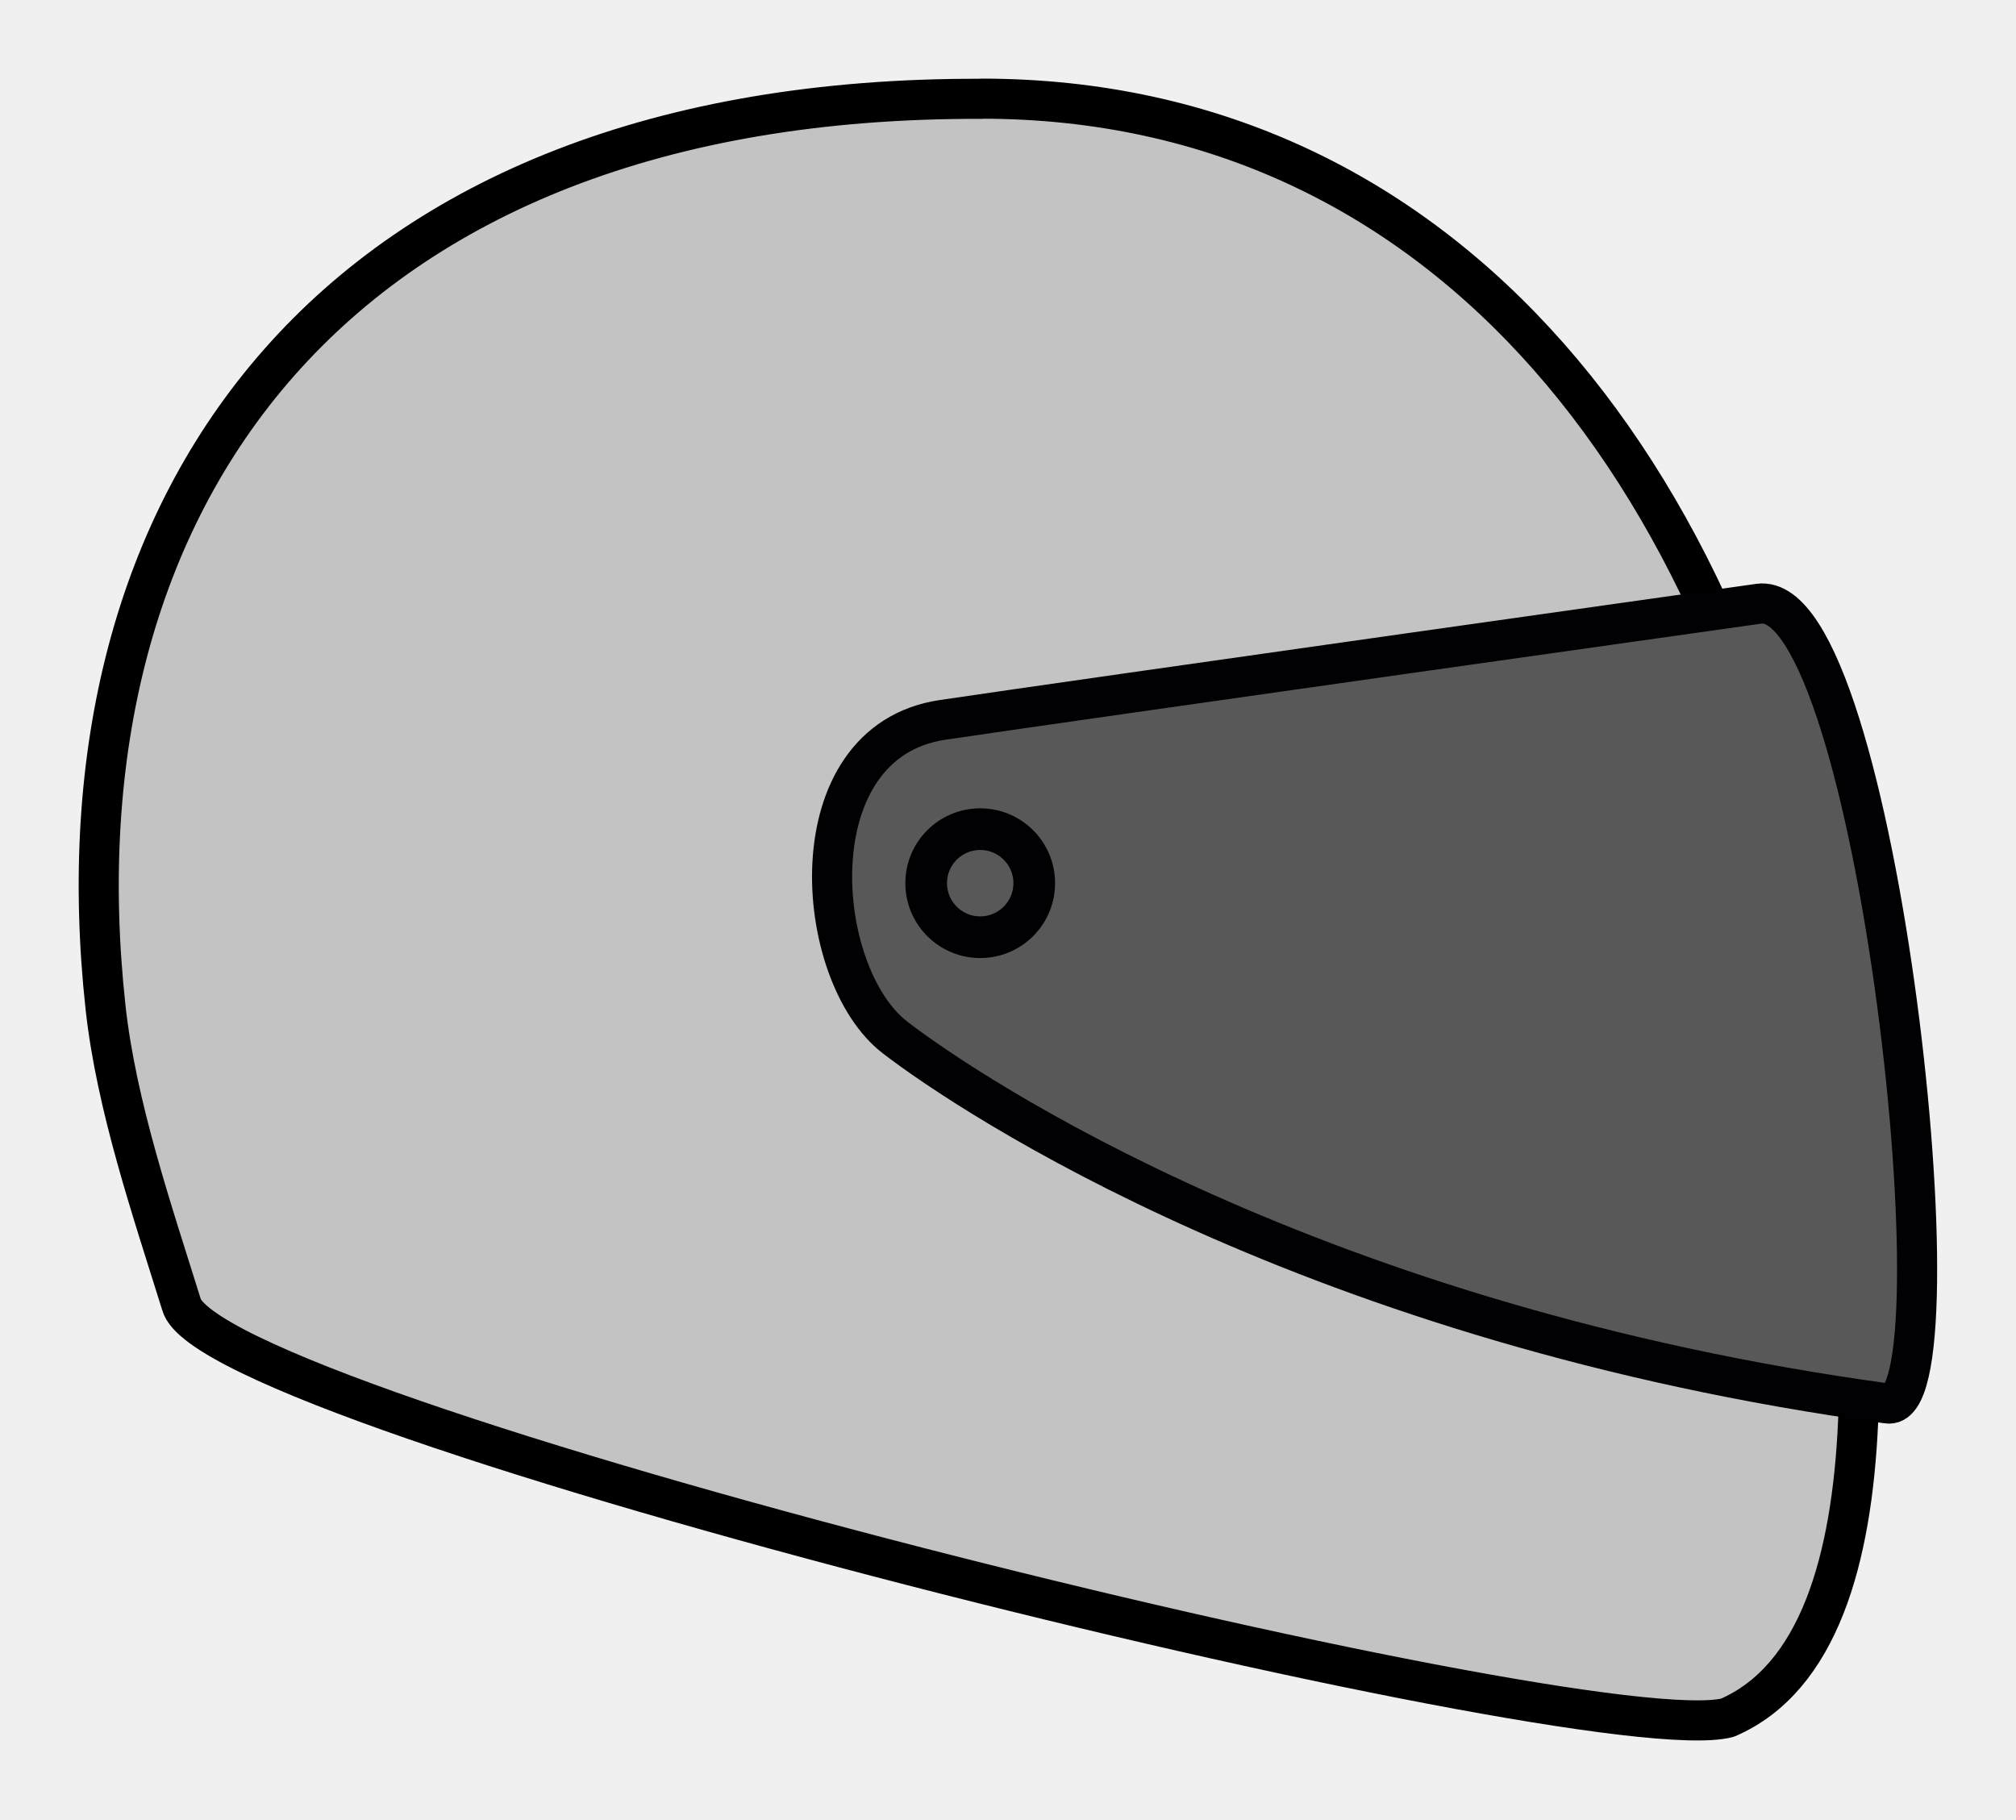
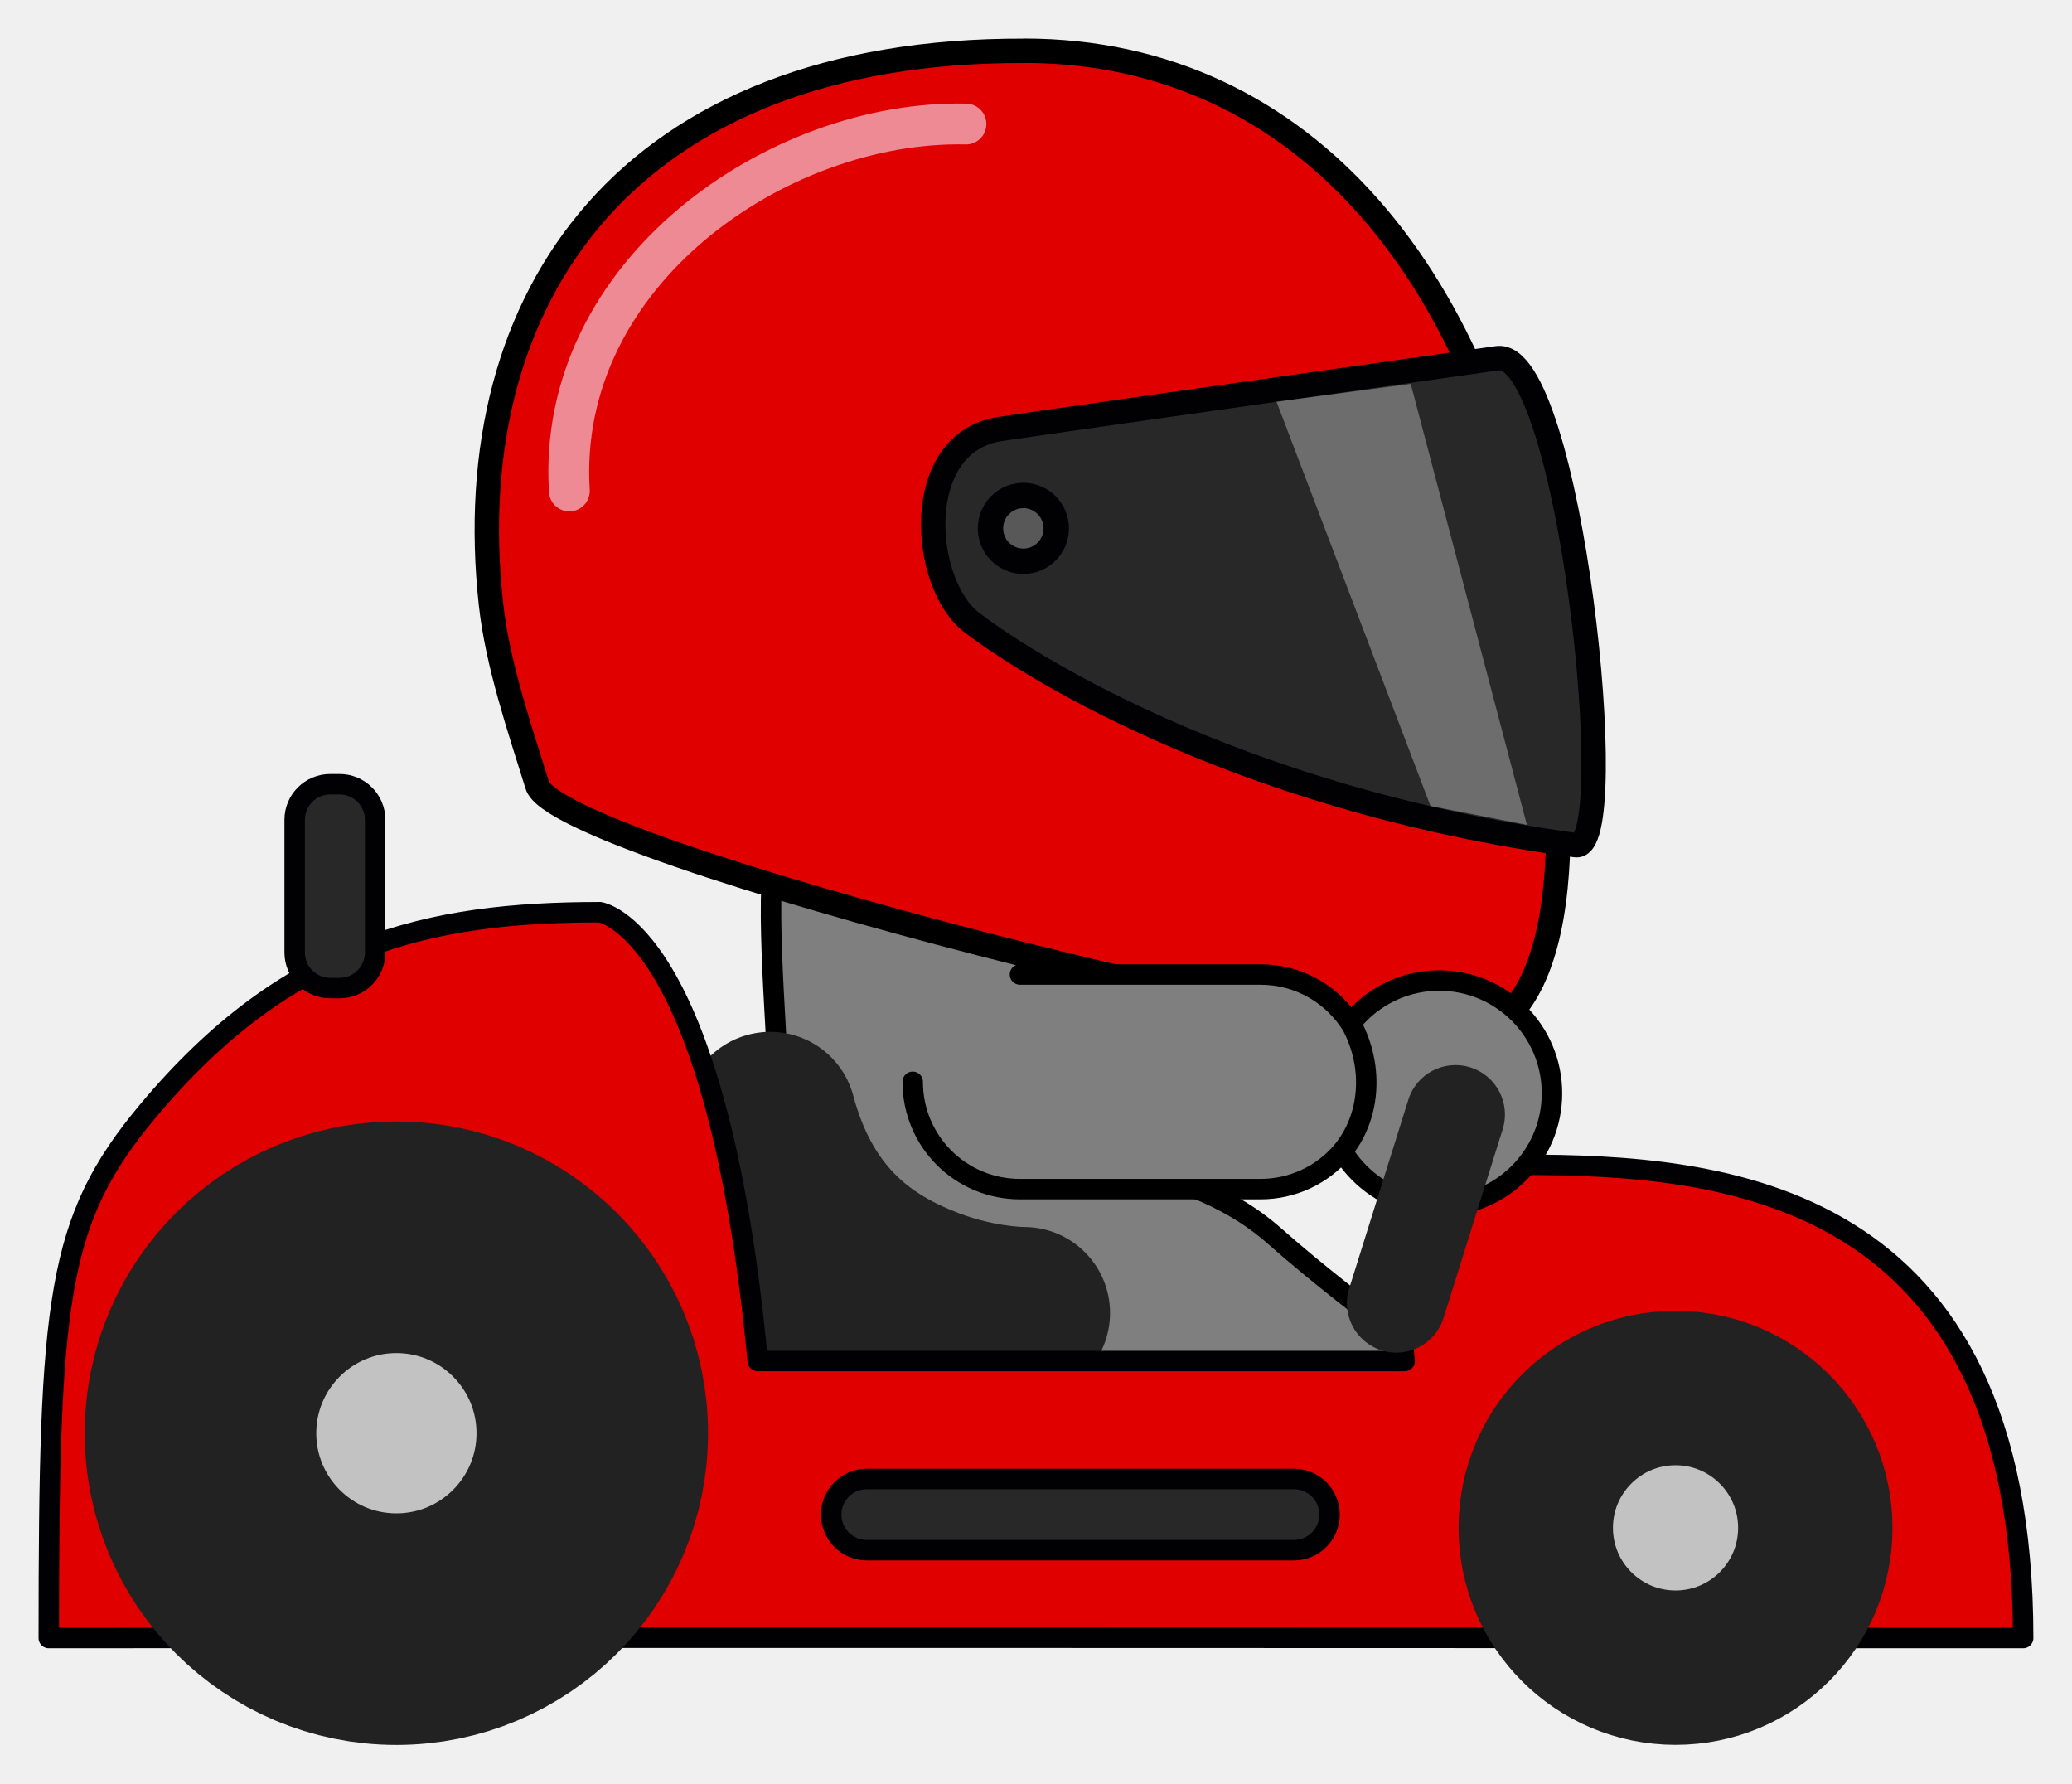
- <svg xmlns="http://www.w3.org/2000/svg" width="25.594mm" height="23.103mm" viewBox="-1 -1 25.594 23.103" version="1.1" id="svg5453">
+ <svg xmlns="http://www.w3.org/2000/svg" width="26.847mm" height="23.103mm" viewBox="-1 -1 26.847 23.103" version="1.1" id="svg5453">
  <defs id="defs5450" />
-   <g id="layer1" transform="translate(-73.97383,-135.2324)">
-     <path id="path10054" style="fill:#c3c3c3;fill-opacity:1;stroke:#000000;stroke-width:0.509;stroke-linejoin:round;stroke-dasharray:none;stroke-opacity:1" d="m 85.436,135.487 c -8.235,-0.029 -11.828,5.098 -11.122,11.538 0.137,1.248 0.591,2.574 0.962,3.764 0.352,1.392 17.84,5.713 19.629,5.251 2.316,-0.999 1.689,-6.035 1.251,-8.947 -1.013,-6.743 -4.8,-11.607 -10.72,-11.608 z" />
-     <path style="fill:#585858;fill-opacity:1;stroke:#010002;stroke-width:0.509;stroke-linejoin:round;stroke-dasharray:none;stroke-opacity:1" d="m 95.305,141.897 c 0,0 -8.489,1.197 -10.365,1.475 -1.876,0.278 -1.651,3.227 -0.602,4.033 0.96,0.738 5.337,3.656 12.594,4.645 1.001,0.18 -0.125,-10.356 -1.628,-10.153 z" id="path13295" />
-     <circle style="fill:#585858;fill-opacity:1;stroke:#010002;stroke-width:0.529;stroke-linejoin:round;stroke-dasharray:none;stroke-opacity:1" id="path14087" cx="85.418" cy="145.445" r="0.686" />
+   <g id="layer1" transform="translate(-73.79193,-136.2324)">
+     <g id="g2796" transform="translate(0.5000006,0.5001149)">
+       <path id="path1743" style="fill:#7f7f7f;fill-opacity:1;stroke:#000000;stroke-width:0.265;stroke-linecap:round;stroke-linejoin:round;stroke-dasharray:none;stroke-opacity:1" d="m 85.535,149.771 c 0,0 1.998,-0.154 3.271,0.973 1.162,1.029 2.64,1.98 2.505,2.218 -0.5,0.886 -5.911,0.814 -7.001,0.814 -1.611,0 -1.944,-3.556 -1.944,-5.167 0,-0.494 -0.2,-2.58 0.017,-2.987 0.49,-0.922 6.602,2.311 7.718,2.311 1.611,0 -4.65,-1.167 -4.605,0.443 z" />
+       <g id="path1024">
+         <path style="color:#000000;fill:#c2c2c2;stroke-width:3;stroke-linecap:round;stroke-linejoin:round;-inkscape-stroke:none" d="m 82.325,148.308 0.376,3.406 h 4.09 c 0,0 -3.543,0.043 -4.466,-3.406 z" id="path1028" />
+         <path style="color:#000000;fill:#222222;stroke-width:0.742;stroke-linecap:round;stroke-linejoin:round;-inkscape-stroke:none" d="m 82.065,148.118 a 1.114,1.114 0 0 0 -0.901,1.215 l 0.28,2.529 a 1.114,1.114 0 0 0 1.106,0.992 h 3.037 v -0.003 c 8.7e-5,0 0.013,0.003 0.013,0.003 a 1.114,1.114 0 0 0 -0.013,-2.227 h -0.013 c 0,0 -0.436,0.001 -0.957,-0.218 -0.521,-0.219 -1.02,-0.551 -1.27,-1.486 a 1.114,1.114 0 0 0 -1.282,-0.805 z" id="path1030" />
+       </g>
+       <path id="path1177" style="fill:#e10000;fill-opacity:1;stroke:#010002;stroke-width:0.265;stroke-linecap:round;stroke-linejoin:round;stroke-dasharray:none;stroke-opacity:1" d="m 80.061,146.549 c -2.205,0 -4.044,0.41 -5.855,2.578 -1.182,1.415 -1.282,2.427 -1.282,6.824 8.374,-0.009 17.116,-7.9e-4 25.582,0 0,-5.836 -3.896,-6.13 -6.499,-6.13 0,0 -1.787,-0.04 -1.515,2.542 h -8.382 c -0.532,-5.628 -2.05,-5.815 -2.05,-5.815 z" />
+       <g id="g293" transform="matrix(0.6212386,0,0,0.6212386,32.48671,51.22082)">
+         <path id="path10054" style="fill:#e10000;fill-opacity:1;stroke:#000000;stroke-width:0.509;stroke-linejoin:round;stroke-dasharray:none;stroke-opacity:1" d="m 85.436,135.487 c -8.235,-0.029 -11.828,5.098 -11.122,11.538 0.137,1.248 0.591,2.574 0.962,3.764 0.352,1.392 17.84,5.713 19.629,5.251 2.316,-0.999 1.689,-6.035 1.251,-8.947 -1.013,-6.743 -4.8,-11.607 -10.72,-11.608 z" />
+         <path style="fill:#282828;fill-opacity:1;stroke:#010002;stroke-width:0.509;stroke-linejoin:round;stroke-dasharray:none;stroke-opacity:1" d="m 95.305,141.897 c 0,0 -8.489,1.197 -10.365,1.475 -1.876,0.278 -1.651,3.227 -0.602,4.033 0.96,0.738 5.337,3.656 12.594,4.645 1.001,0.18 -0.125,-10.356 -1.628,-10.153 z" id="path13295" />
+         <circle style="fill:#585858;fill-opacity:1;stroke:#010002;stroke-width:0.529;stroke-linejoin:round;stroke-dasharray:none;stroke-opacity:1" id="path14087" cx="85.418" cy="145.445" r="0.686" />
+       </g>
+       <circle style="fill:#7f7f7f;fill-opacity:1;stroke:#000000;stroke-width:0.265;stroke-linecap:round;stroke-linejoin:round;stroke-dasharray:none;stroke-opacity:1" id="path2003" cx="90.94" cy="148.895" r="1.461" />
+       <circle style="fill:#c2c2c2;fill-opacity:1;stroke:#222222;stroke-width:2;stroke-linecap:round;stroke-linejoin:round;stroke-dasharray:none" id="path355" cx="94.002" cy="154.524" r="1.811" />
+       <circle style="fill:#c2c2c2;fill-opacity:1;stroke:#222222;stroke-width:3;stroke-linecap:round;stroke-linejoin:round;stroke-dasharray:none" id="circle958" cx="77.428" cy="153.298" r="2.538" />
+       <rect style="fill:#222222;fill-opacity:1;stroke:none;stroke-width:1;stroke-linecap:round;stroke-linejoin:round;stroke-dasharray:none" id="rect1277" width="1.281" height="3.842" x="130.968" y="114.422" ry="0.64" transform="rotate(17.41027)" />
+       <path id="rect1914" style="fill:#7f7f7f;stroke:#000000;stroke-width:0.265;stroke-linecap:round;stroke-linejoin:round" d="m 85.508,147.356 h 3.116 c 0.507,0 0.949,0.269 1.192,0.673 0.278,0.54 0.231,1.18 -0.134,1.62 -0.254,0.298 -0.633,0.487 -1.058,0.487 h -3.116 c -0.77,0 -1.39,-0.62 -1.39,-1.39" />
+       <rect style="fill:#282828;fill-opacity:1;stroke:#010002;stroke-width:0.265;stroke-linecap:round;stroke-linejoin:round;stroke-dasharray:none;stroke-opacity:1" id="rect2224" width="6.457" height="0.922" x="83.062" y="153.891" ry="0.461" />
+       <rect style="fill:#282828;fill-opacity:1;stroke:#010002;stroke-width:0.265;stroke-linecap:round;stroke-linejoin:round;stroke-dasharray:none;stroke-opacity:1" id="rect2228" width="1.043" height="2.641" x="76.11" y="144.891" ry="0.461" />
+       <path style="opacity:0.323;fill:#ffffff;fill-opacity:1;stroke:none;stroke-width:0.265;stroke-linecap:round;stroke-linejoin:round;stroke-dasharray:none;stroke-opacity:1" d="m 88.832,139.936 1.995,5.237 1.249,0.244 -1.505,-5.712 z" id="path2325" />
+       <path style="opacity:0.575;fill:none;fill-opacity:1;stroke:#f7efff;stroke-width:0.529;stroke-linecap:round;stroke-linejoin:round;stroke-dasharray:none;stroke-opacity:1" d="m 79.669,141.092 c -0.175,-2.829 2.708,-4.807 5.139,-4.753" id="path2672" />
+     </g>
  </g>
</svg>
